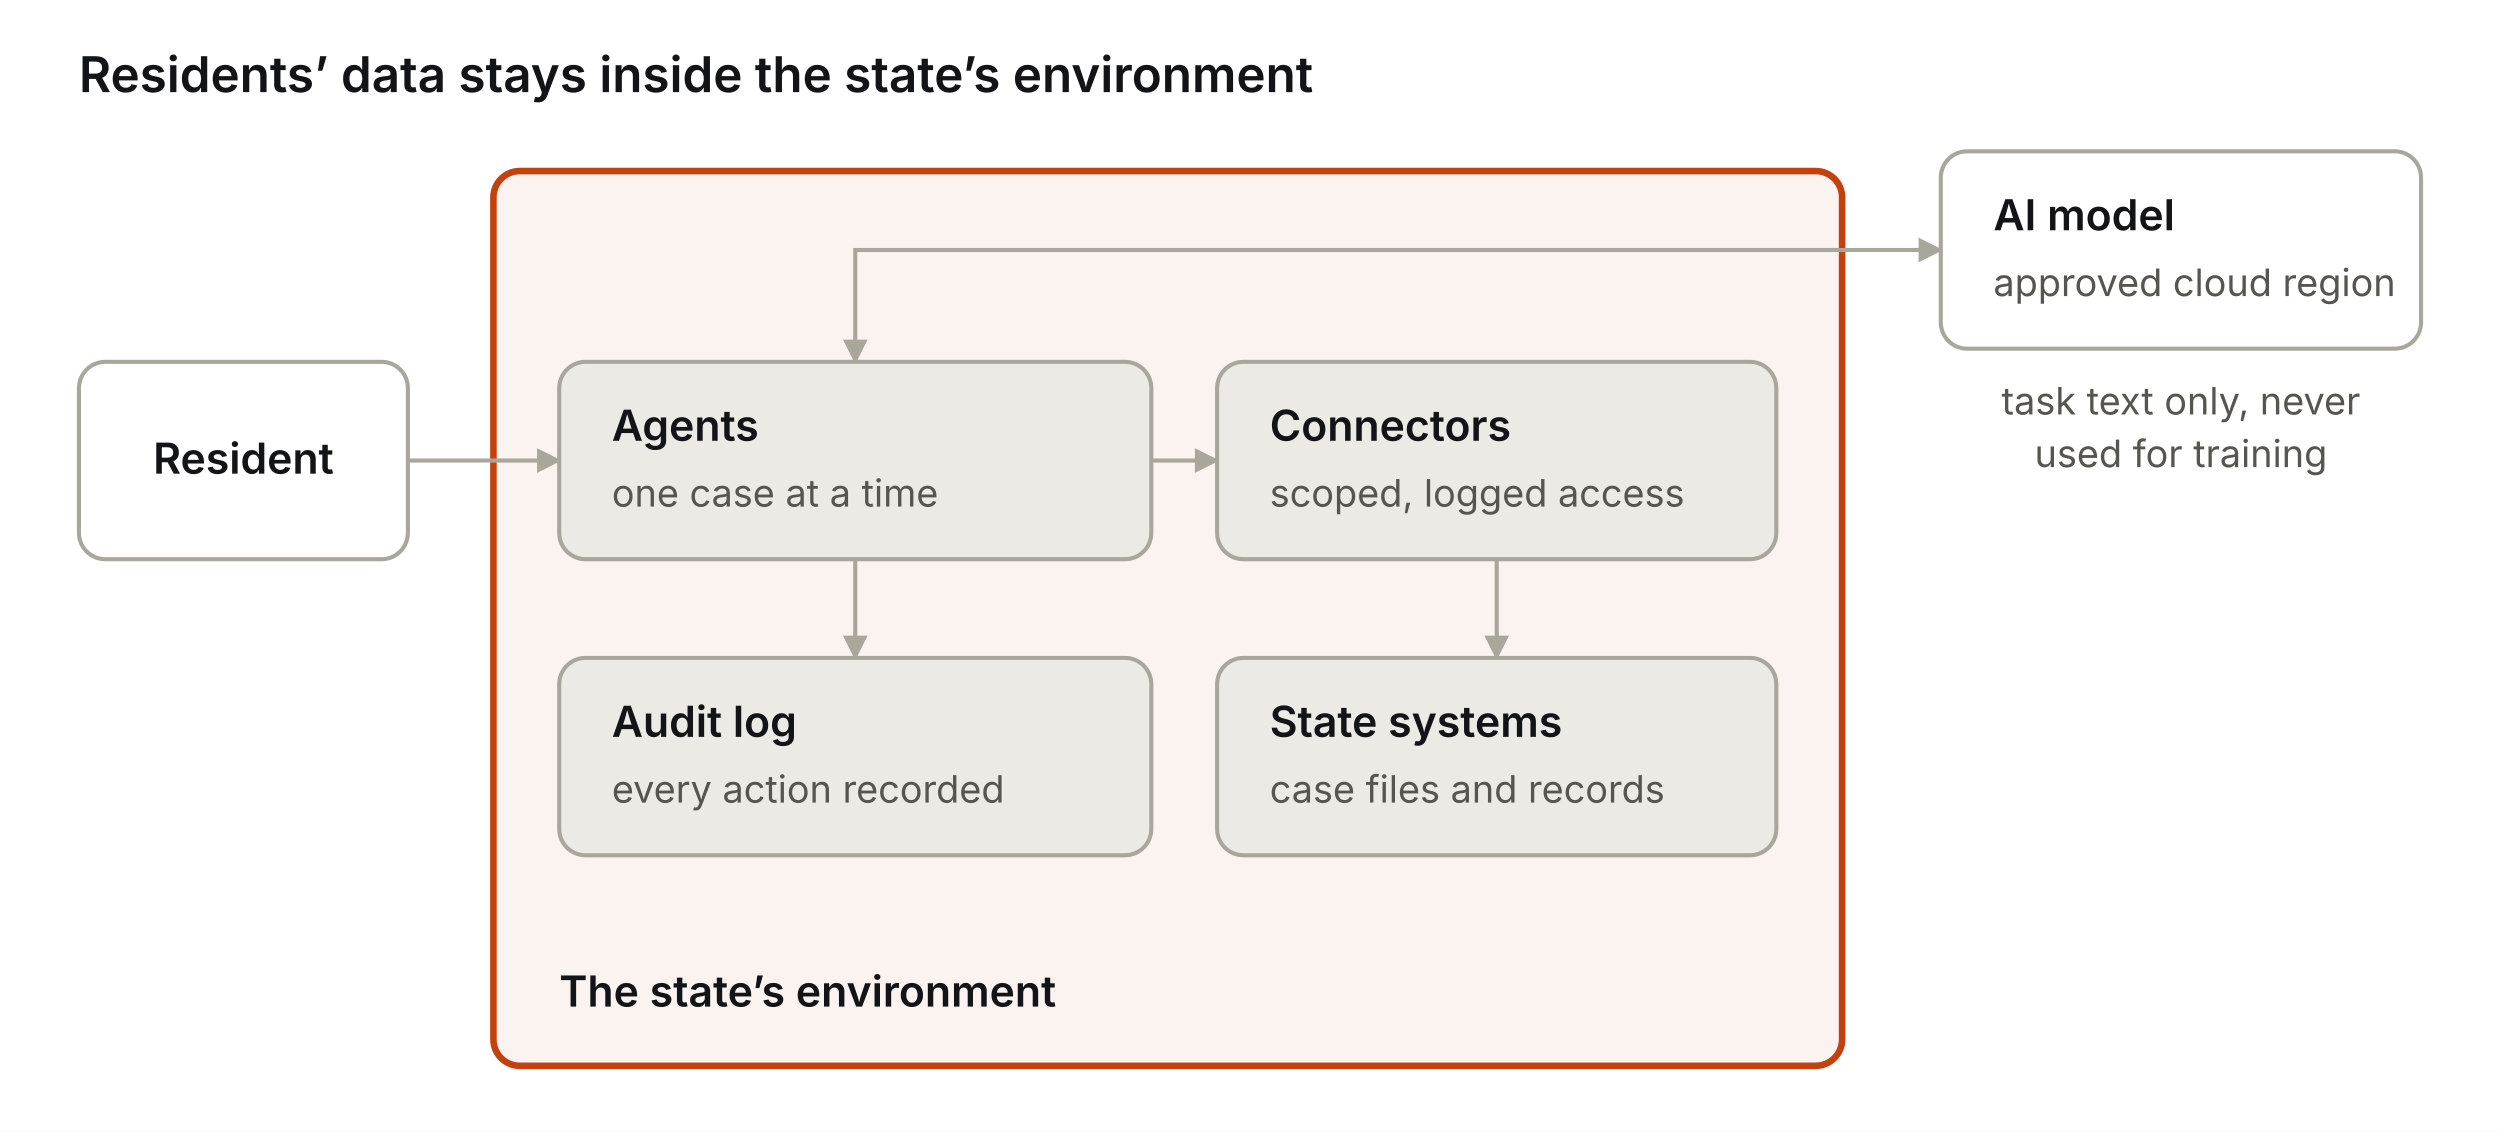
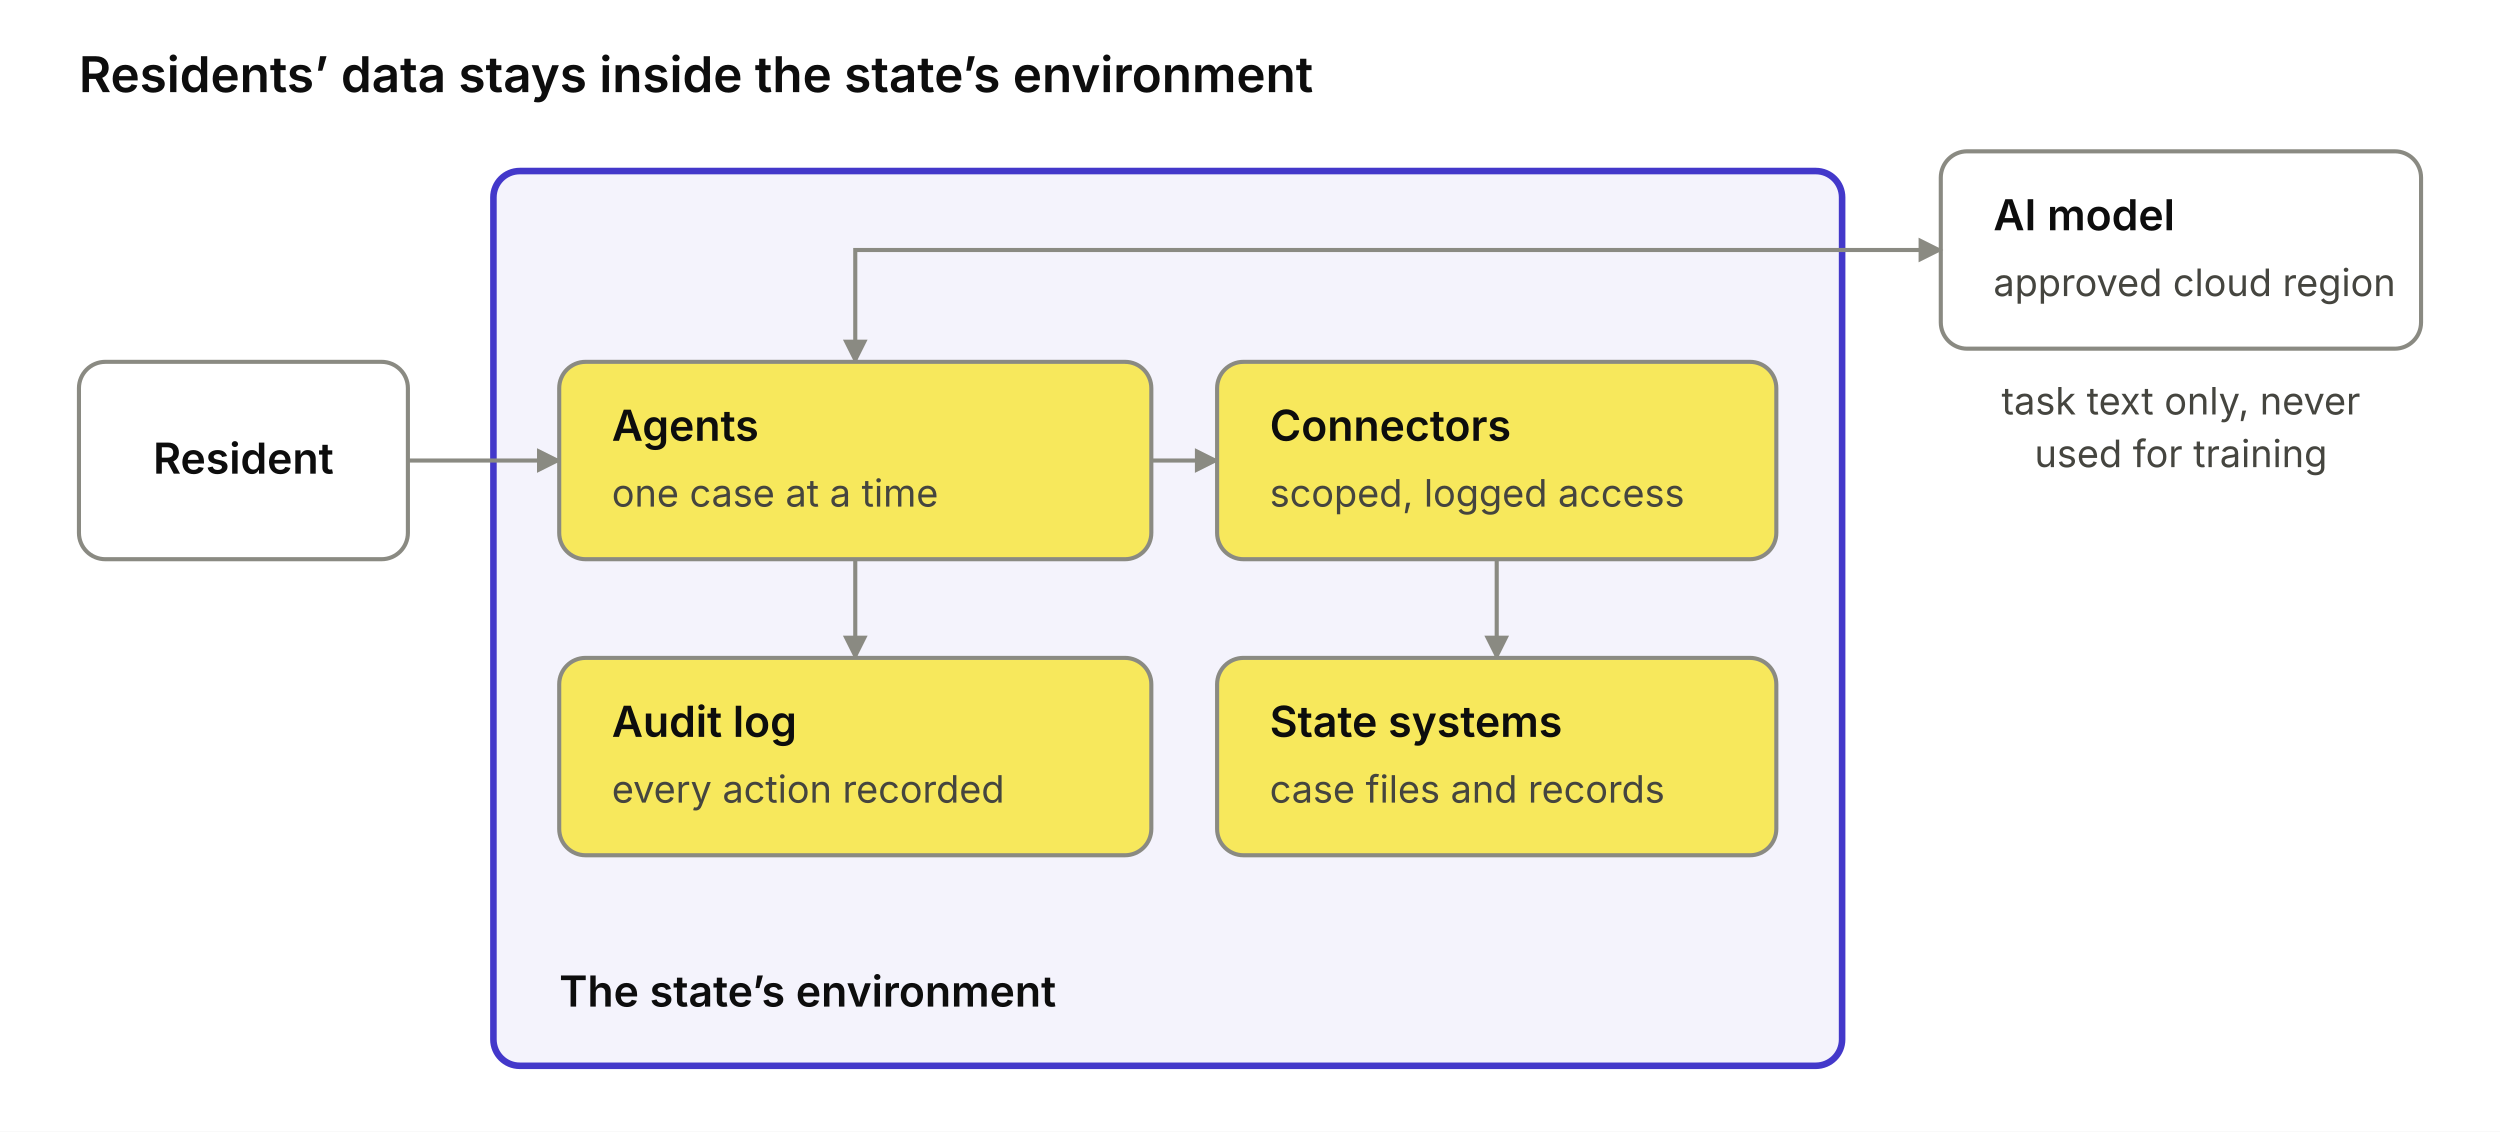
<svg xmlns="http://www.w3.org/2000/svg" font-family="Inter, Helvetica, Arial, sans-serif" viewBox="0 0 760 344" role="img" aria-label="Residents data stays inside the state environment" font-size="13">
  <rect width="100%" height="100%" fill="#FFFFFF" />
  <defs>
    <marker id="data-arrow" viewBox="0 0 10 10" refX="9" refY="5" markerWidth="6" markerHeight="6" orient="auto-start-reverse">
-       <path d="M0 0L10 5L0 10z" fill="#A9A69C" />
+       <path d="M0 0L10 5L0 10z" fill="#8A8A82" />
    </marker>
  </defs>
-   <text x="24" y="28" font-size="15" font-weight="600" fill="#121417">Residents’ data stays inside the state’s environment</text>
+   <text x="24" y="28" font-size="15" font-weight="600" fill="#0D0D0D">Residents’ data stays inside the state’s environment</text>
  <g>
-     <rect x="150" y="52" width="410" height="272" rx="8" fill="#C2410C" fill-opacity="0.06" stroke="#C2410C" stroke-width="2" />
-     <text x="170" y="306" font-weight="600" fill="#121417">The state’s environment</text>
+     <rect x="150" y="52" width="410" height="272" rx="8" fill="#4338CA" fill-opacity="0.06" stroke="#4338CA" stroke-width="2" />
+     <text x="170" y="306" font-weight="600" fill="#0D0D0D">The state’s environment</text>
  </g>
-   <g fill="none" stroke="#A9A69C" stroke-width="1.25">
+   <g fill="none" stroke="#8A8A82" stroke-width="1.25">
    <path d="M124 140H170" marker-end="url(#data-arrow)" />
    <path d="M350 140H370" marker-end="url(#data-arrow)" />
    <path d="M455 170V200" marker-end="url(#data-arrow)" />
    <path d="M260 170V200" marker-end="url(#data-arrow)" />
    <path d="M260 110V76H590" marker-start="url(#data-arrow)" marker-end="url(#data-arrow)" />
  </g>
  <g>
-     <rect x="24" y="110" width="100" height="60" rx="8" fill="none" stroke="#A9A69C" stroke-width="1.25" />
-     <text x="74" y="144" text-anchor="middle" font-weight="600" fill="#121417">Resident</text>
+     <rect x="24" y="110" width="100" height="60" rx="8" fill="none" stroke="#8A8A82" stroke-width="1.25" />
+     <text x="74" y="144" text-anchor="middle" font-weight="600" fill="#0D0D0D">Resident</text>
  </g>
  <g>
-     <rect x="170" y="110" width="180" height="60" rx="8" fill="#ECEAE4" stroke="#A9A69C" stroke-width="1.25" />
-     <text x="186" y="134" font-weight="600" fill="#121417">Agents</text>
-     <text x="186" y="154" font-size="11.5" fill="#57554F">one case at a time</text>
+     <rect x="170" y="110" width="180" height="60" rx="8" fill="#F7E85C" stroke="#8A8A82" stroke-width="1.25" />
+     <text x="186" y="134" font-weight="600" fill="#0D0D0D">Agents</text>
+     <text x="186" y="154" font-size="11.5" fill="#45453F">one case at a time</text>
  </g>
  <g>
-     <rect x="370" y="110" width="170" height="60" rx="8" fill="#ECEAE4" stroke="#A9A69C" stroke-width="1.25" />
-     <text x="386" y="134" font-weight="600" fill="#121417">Connectors</text>
-     <text x="386" y="154" font-size="11.5" fill="#57554F">scoped, logged access</text>
+     <rect x="370" y="110" width="170" height="60" rx="8" fill="#F7E85C" stroke="#8A8A82" stroke-width="1.25" />
+     <text x="386" y="134" font-weight="600" fill="#0D0D0D">Connectors</text>
+     <text x="386" y="154" font-size="11.5" fill="#45453F">scoped, logged access</text>
  </g>
  <g>
-     <rect x="170" y="200" width="180" height="60" rx="8" fill="#ECEAE4" stroke="#A9A69C" stroke-width="1.25" />
-     <text x="186" y="224" font-weight="600" fill="#121417">Audit log</text>
-     <text x="186" y="244" font-size="11.5" fill="#57554F">every action recorded</text>
+     <rect x="170" y="200" width="180" height="60" rx="8" fill="#F7E85C" stroke="#8A8A82" stroke-width="1.25" />
+     <text x="186" y="224" font-weight="600" fill="#0D0D0D">Audit log</text>
+     <text x="186" y="244" font-size="11.5" fill="#45453F">every action recorded</text>
  </g>
  <g>
-     <rect x="370" y="200" width="170" height="60" rx="8" fill="#ECEAE4" stroke="#A9A69C" stroke-width="1.25" />
-     <text x="386" y="224" font-weight="600" fill="#121417">State systems</text>
-     <text x="386" y="244" font-size="11.5" fill="#57554F">case files and records</text>
+     <rect x="370" y="200" width="170" height="60" rx="8" fill="#F7E85C" stroke="#8A8A82" stroke-width="1.25" />
+     <text x="386" y="224" font-weight="600" fill="#0D0D0D">State systems</text>
+     <text x="386" y="244" font-size="11.5" fill="#45453F">case files and records</text>
  </g>
  <g>
-     <rect x="590" y="46" width="146" height="60" rx="8" fill="none" stroke="#A9A69C" stroke-width="1.25" />
-     <text x="606" y="70" font-weight="600" fill="#121417">AI model</text>
-     <text x="606" y="90" font-size="11.5" fill="#57554F">approved cloud region</text>
+     <rect x="590" y="46" width="146" height="60" rx="8" fill="none" stroke="#8A8A82" stroke-width="1.25" />
+     <text x="606" y="70" font-weight="600" fill="#0D0D0D">AI model</text>
+     <text x="606" y="90" font-size="11.5" fill="#45453F">approved cloud region</text>
  </g>
-   <text x="663" y="126" text-anchor="middle" font-size="11.5" fill="#57554F">task text only, never</text>
-   <text x="663" y="142" text-anchor="middle" font-size="11.5" fill="#57554F">used for training</text>
+   <text x="663" y="126" text-anchor="middle" font-size="11.5" fill="#45453F">task text only, never</text>
+   <text x="663" y="142" text-anchor="middle" font-size="11.5" fill="#45453F">used for training</text>
</svg>
